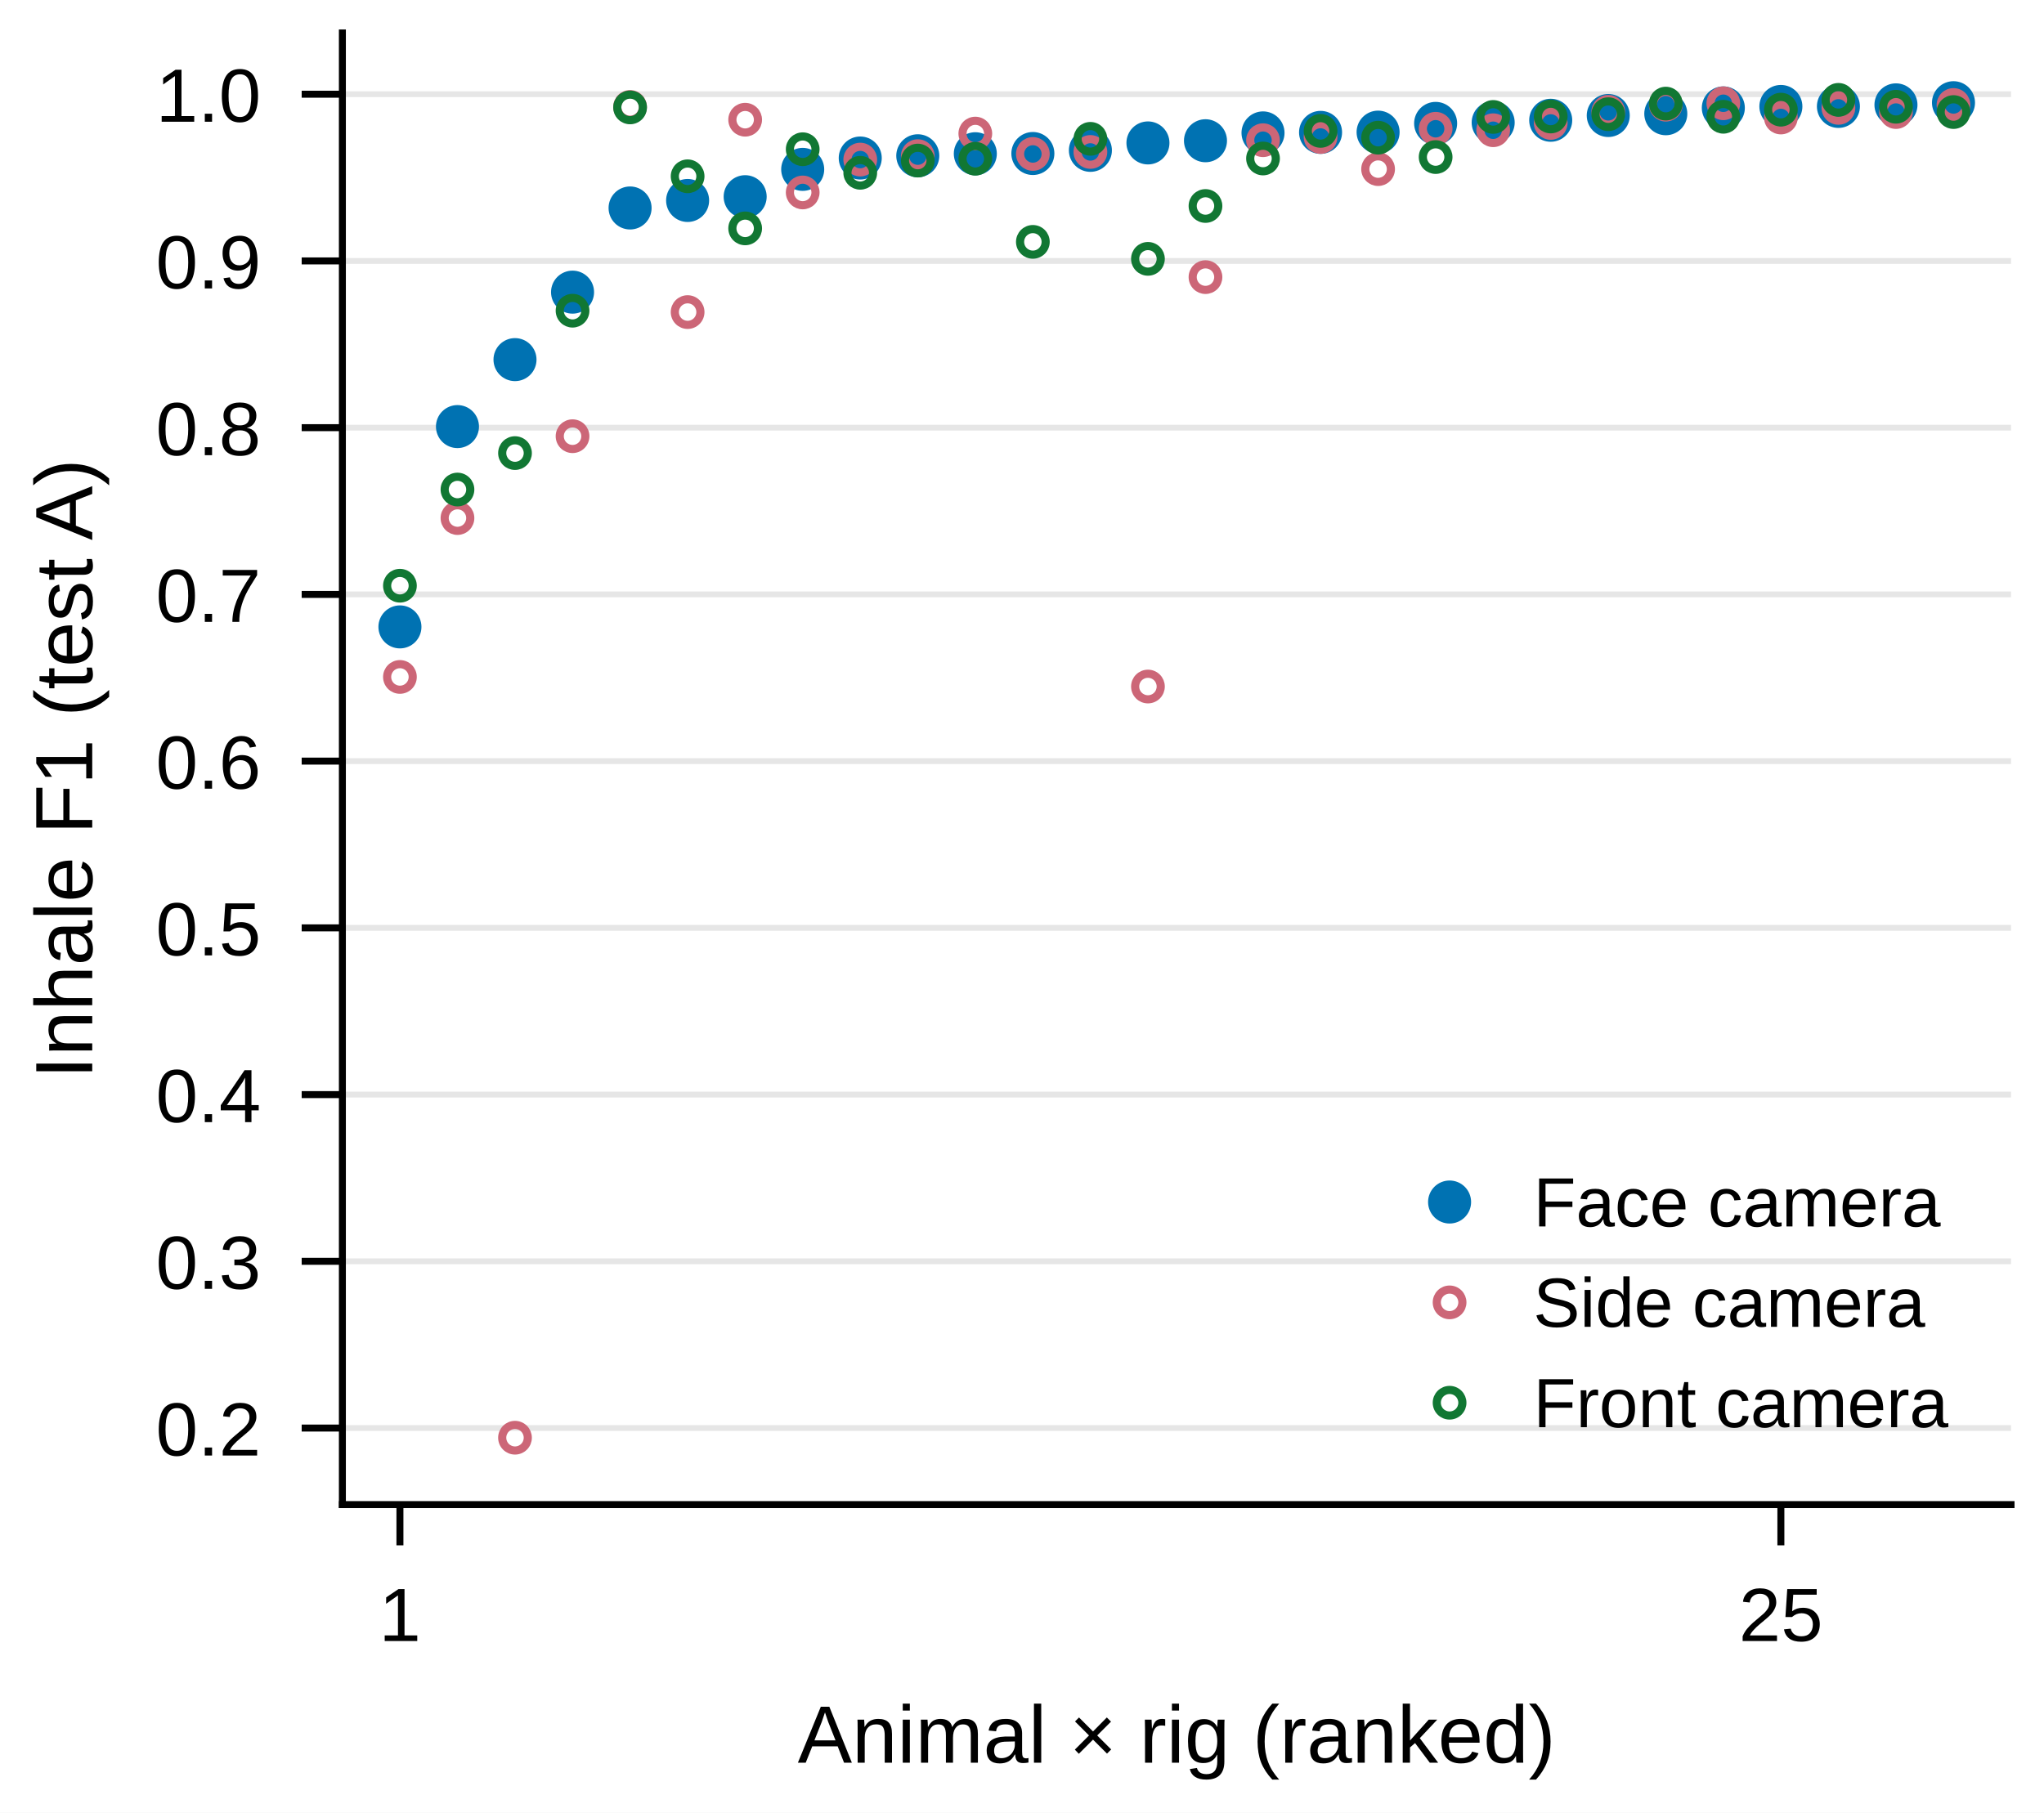
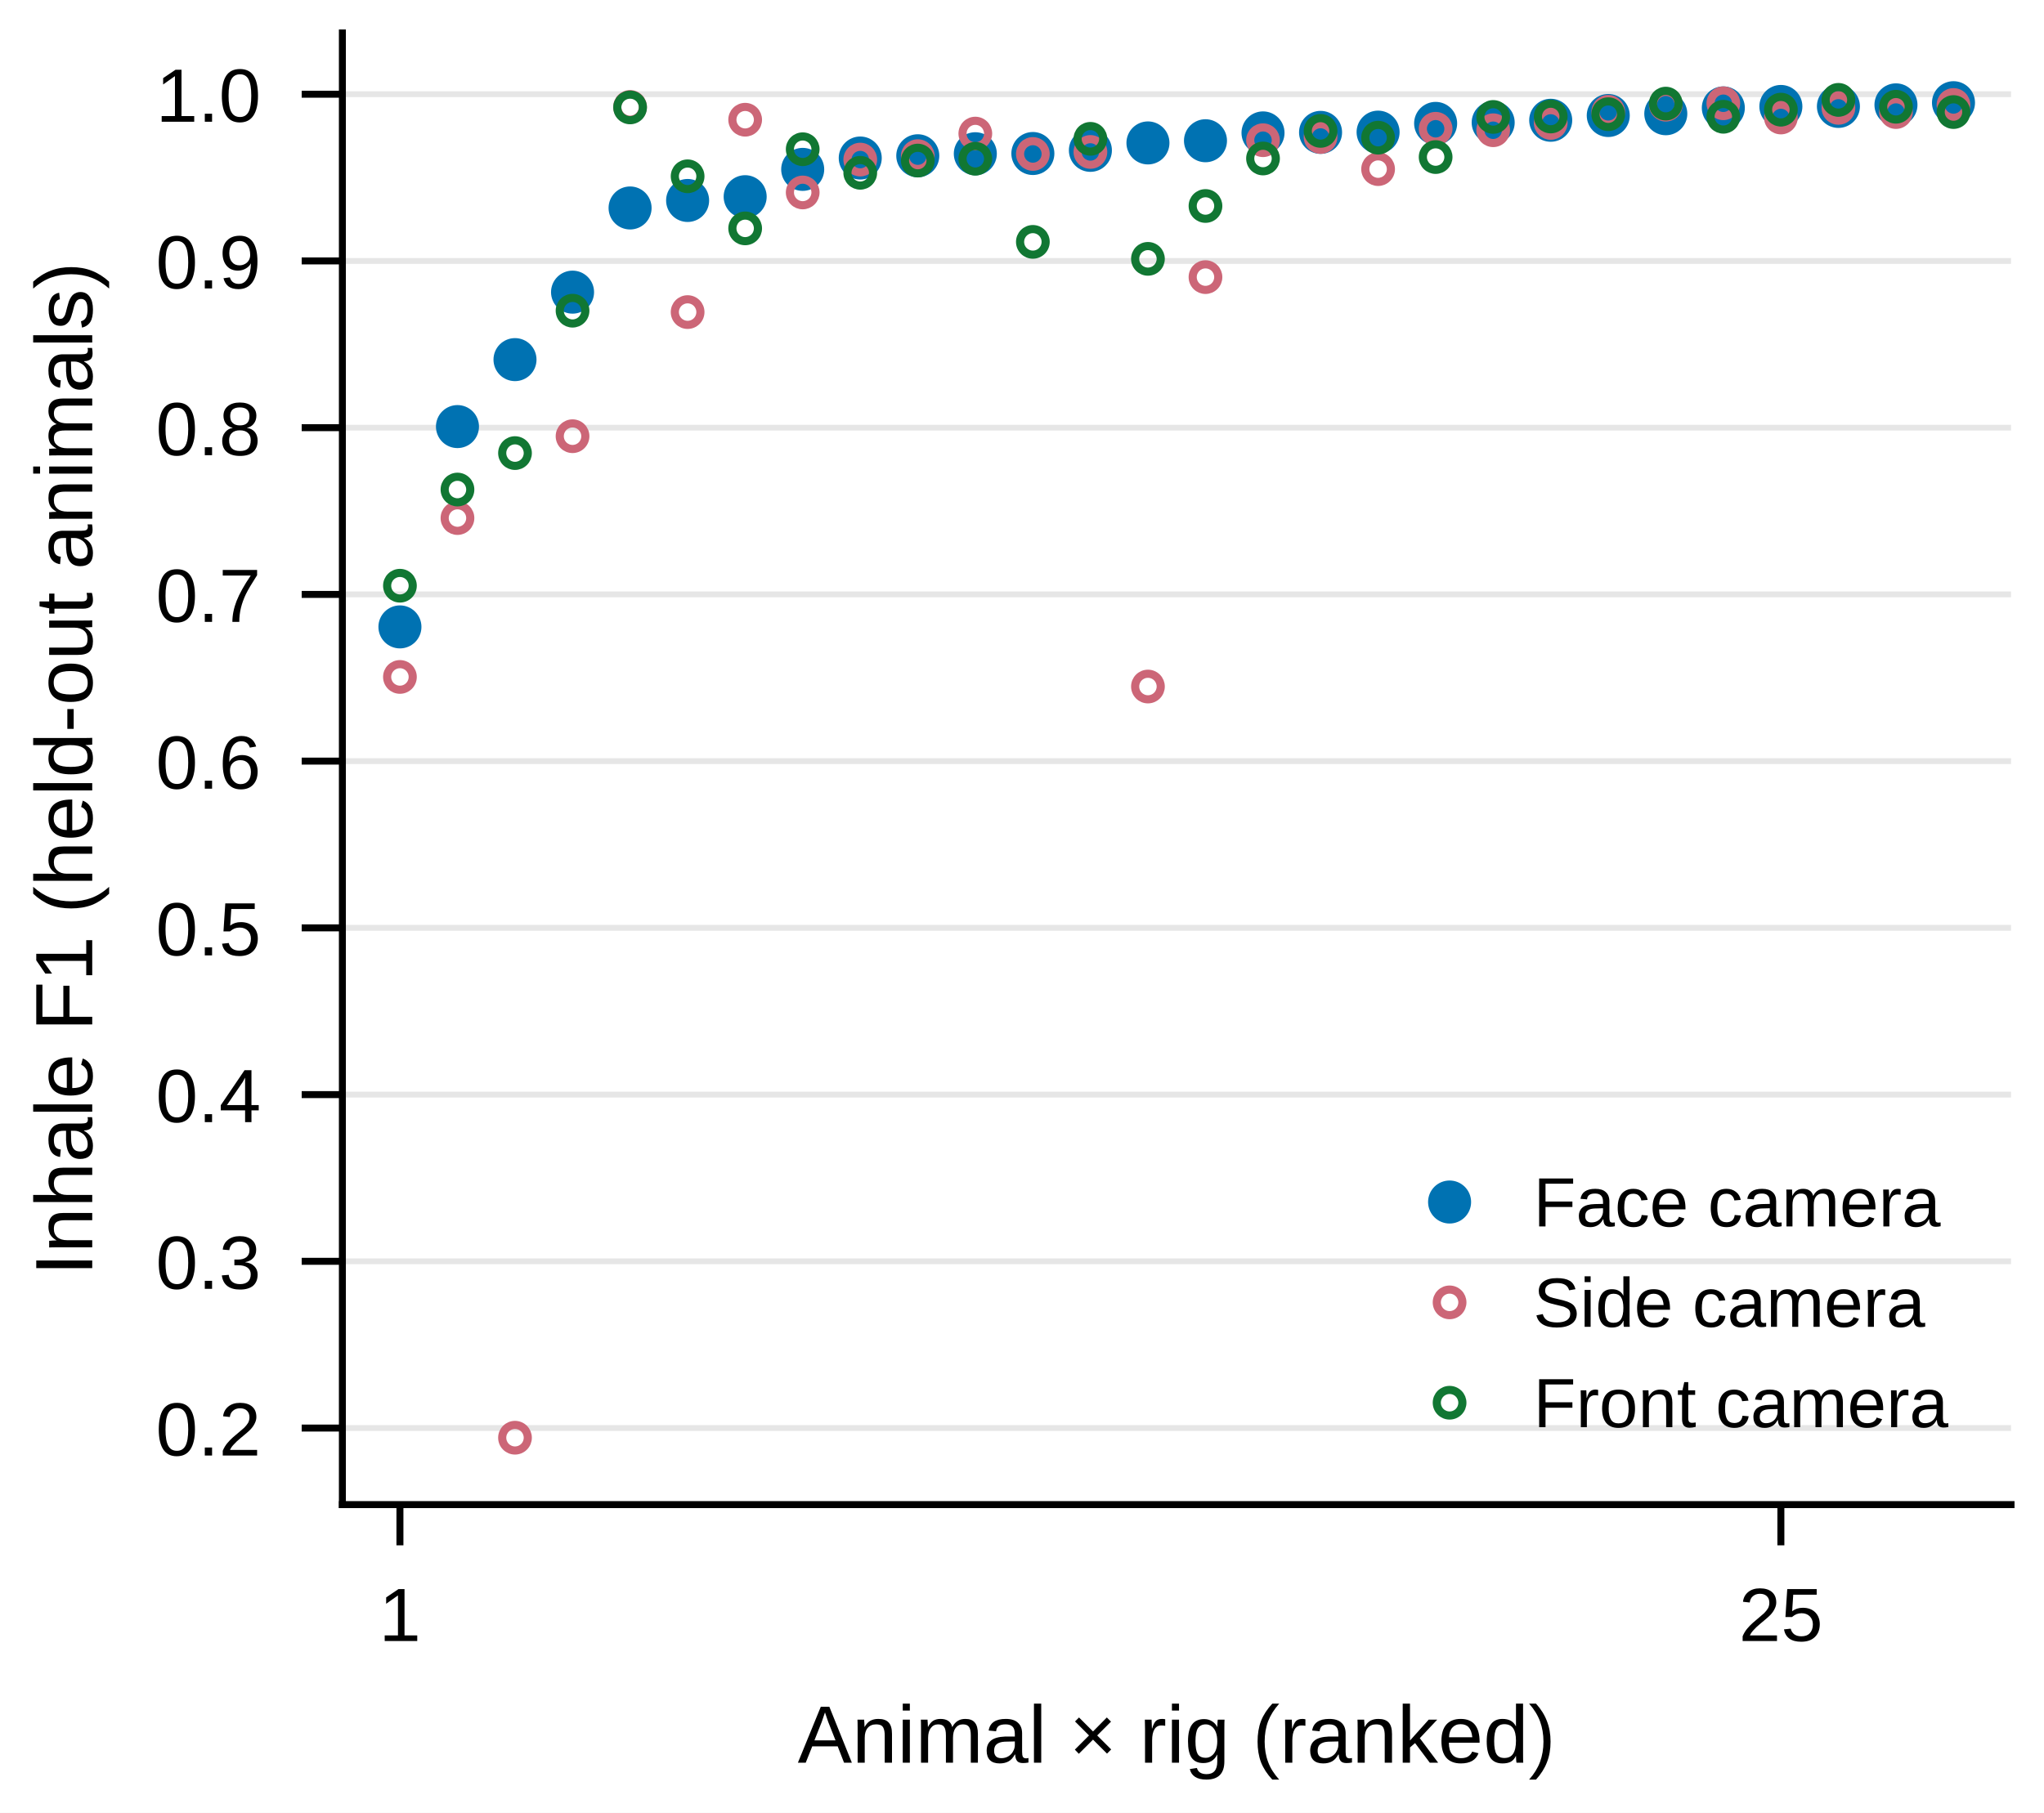
<svg xmlns="http://www.w3.org/2000/svg" xmlns:xlink="http://www.w3.org/1999/xlink" width="175.748pt" height="155.906pt" viewBox="0 0 175.748 155.906" version="1.1">
  <defs>
    <style type="text/css">*{stroke-linejoin: round; stroke-linecap: butt}</style>
  </defs>
  <g id="figure_1">
    <g id="patch_1">
      <path d="M 0 155.906  L 175.748 155.906  L 175.748 0  L 0 0  z " style="fill: #ffffff" />
    </g>
    <g id="axes_1">
      <g id="patch_2">
        <path d="M 29.439 129.401  L 172.913 129.401  L 172.913 2.835  L 29.439 2.835  z " style="fill: #ffffff" />
      </g>
      <g id="matplotlib.axis_1">
        <g id="xtick_1">
          <g id="line2d_1">
            <defs>
-               <path id="m860dc25d93" d="M 0 0  L 0 3.5  " style="stroke: #000000; stroke-width: 0.6" />
+               <path id="m1e6b27f562" d="M 0 0  L 0 3.5  " style="stroke: #000000; stroke-width: 0.6" />
            </defs>
            <g>
-               <use xlink:href="#m860dc25d93" x="34.387" y="129.401" style="stroke: #000000; stroke-width: 0.6" />
+               <use xlink:href="#m1e6b27f562" x="34.387" y="129.401" style="stroke: #000000; stroke-width: 0.6" />
            </g>
          </g>
          <g id="text_1">
            <text style="font-size: 6.5px; font-family: 'Arial', 'Helvetica', 'DejaVu Sans', sans-serif; text-anchor: middle" x="34.387" y="141.133" transform="rotate(-0 34.38651 141.1335)">1</text>
          </g>
        </g>
        <g id="xtick_2">
          <g id="line2d_2">
            <g>
-               <use xlink:href="#m860dc25d93" x="153.124" y="129.401" style="stroke: #000000; stroke-width: 0.6" />
+               <use xlink:href="#m1e6b27f562" x="153.124" y="129.401" style="stroke: #000000; stroke-width: 0.6" />
            </g>
          </g>
          <g id="text_2">
            <text style="font-size: 6.5px; font-family: 'Arial', 'Helvetica', 'DejaVu Sans', sans-serif; text-anchor: middle" x="153.124" y="141.133" transform="rotate(-0 153.1238 141.1335)">25</text>
          </g>
        </g>
        <g id="text_3">
          <text style="font-size: 7px; font-family: 'Arial', 'Helvetica', 'DejaVu Sans', sans-serif; text-anchor: middle" x="101.176" y="151.598" transform="rotate(-0 101.1763 151.5976)">Animal × rig (ranked)</text>
        </g>
      </g>
      <g id="matplotlib.axis_2">
        <g id="ytick_1">
          <g id="line2d_3">
-             <path d="M 29.439 122.816  L 172.913 122.816  " clip-path="url(#p82a5ae9d2b)" style="fill: none; stroke: #e6e6e6; stroke-width: 0.5; stroke-linecap: square" />
+             <path d="M 29.439 122.816  L 172.913 122.816  " clip-path="url(#p00307b2b5b)" style="fill: none; stroke: #e6e6e6; stroke-width: 0.5; stroke-linecap: square" />
          </g>
          <g id="line2d_4">
            <defs>
-               <path id="m84529bfa14" d="M 0 0  L -3.5 0  " style="stroke: #000000; stroke-width: 0.6" />
+               <path id="m20d7ecdee6" d="M 0 0  L -3.5 0  " style="stroke: #000000; stroke-width: 0.6" />
            </defs>
            <g>
-               <use xlink:href="#m84529bfa14" x="29.439" y="122.816" style="stroke: #000000; stroke-width: 0.6" />
+               <use xlink:href="#m20d7ecdee6" x="29.439" y="122.816" style="stroke: #000000; stroke-width: 0.6" />
            </g>
          </g>
          <g id="text_4">
            <text style="font-size: 6.5px; font-family: 'Arial', 'Helvetica', 'DejaVu Sans', sans-serif; text-anchor: end" x="22.439" y="125.182" transform="rotate(-0 22.43912 125.1822)">0.2</text>
          </g>
        </g>
        <g id="ytick_2">
          <g id="line2d_5">
-             <path d="M 29.439 108.477  L 172.913 108.477  " clip-path="url(#p82a5ae9d2b)" style="fill: none; stroke: #e6e6e6; stroke-width: 0.5; stroke-linecap: square" />
+             <path d="M 29.439 108.477  L 172.913 108.477  " clip-path="url(#p00307b2b5b)" style="fill: none; stroke: #e6e6e6; stroke-width: 0.5; stroke-linecap: square" />
          </g>
          <g id="line2d_6">
            <g>
-               <use xlink:href="#m84529bfa14" x="29.439" y="108.477" style="stroke: #000000; stroke-width: 0.6" />
+               <use xlink:href="#m20d7ecdee6" x="29.439" y="108.477" style="stroke: #000000; stroke-width: 0.6" />
            </g>
          </g>
          <g id="text_5">
            <text style="font-size: 6.5px; font-family: 'Arial', 'Helvetica', 'DejaVu Sans', sans-serif; text-anchor: end" x="22.439" y="110.843" transform="rotate(-0 22.43912 110.8429)">0.3</text>
          </g>
        </g>
        <g id="ytick_3">
          <g id="line2d_7">
-             <path d="M 29.439 94.138  L 172.913 94.138  " clip-path="url(#p82a5ae9d2b)" style="fill: none; stroke: #e6e6e6; stroke-width: 0.5; stroke-linecap: square" />
+             <path d="M 29.439 94.138  L 172.913 94.138  " clip-path="url(#p00307b2b5b)" style="fill: none; stroke: #e6e6e6; stroke-width: 0.5; stroke-linecap: square" />
          </g>
          <g id="line2d_8">
            <g>
-               <use xlink:href="#m84529bfa14" x="29.439" y="94.138" style="stroke: #000000; stroke-width: 0.6" />
+               <use xlink:href="#m20d7ecdee6" x="29.439" y="94.138" style="stroke: #000000; stroke-width: 0.6" />
            </g>
          </g>
          <g id="text_6">
            <text style="font-size: 6.5px; font-family: 'Arial', 'Helvetica', 'DejaVu Sans', sans-serif; text-anchor: end" x="22.439" y="96.504" transform="rotate(-0 22.43912 96.50369)">0.4</text>
          </g>
        </g>
        <g id="ytick_4">
          <g id="line2d_9">
-             <path d="M 29.439 79.798  L 172.913 79.798  " clip-path="url(#p82a5ae9d2b)" style="fill: none; stroke: #e6e6e6; stroke-width: 0.5; stroke-linecap: square" />
+             <path d="M 29.439 79.798  L 172.913 79.798  " clip-path="url(#p00307b2b5b)" style="fill: none; stroke: #e6e6e6; stroke-width: 0.5; stroke-linecap: square" />
          </g>
          <g id="line2d_10">
            <g>
-               <use xlink:href="#m84529bfa14" x="29.439" y="79.798" style="stroke: #000000; stroke-width: 0.6" />
+               <use xlink:href="#m20d7ecdee6" x="29.439" y="79.798" style="stroke: #000000; stroke-width: 0.6" />
            </g>
          </g>
          <g id="text_7">
            <text style="font-size: 6.5px; font-family: 'Arial', 'Helvetica', 'DejaVu Sans', sans-serif; text-anchor: end" x="22.439" y="82.164" transform="rotate(-0 22.43912 82.16444)">0.5</text>
          </g>
        </g>
        <g id="ytick_5">
          <g id="line2d_11">
-             <path d="M 29.439 65.459  L 172.913 65.459  " clip-path="url(#p82a5ae9d2b)" style="fill: none; stroke: #e6e6e6; stroke-width: 0.5; stroke-linecap: square" />
+             <path d="M 29.439 65.459  L 172.913 65.459  " clip-path="url(#p00307b2b5b)" style="fill: none; stroke: #e6e6e6; stroke-width: 0.5; stroke-linecap: square" />
          </g>
          <g id="line2d_12">
            <g>
-               <use xlink:href="#m84529bfa14" x="29.439" y="65.459" style="stroke: #000000; stroke-width: 0.6" />
+               <use xlink:href="#m20d7ecdee6" x="29.439" y="65.459" style="stroke: #000000; stroke-width: 0.6" />
            </g>
          </g>
          <g id="text_8">
            <text style="font-size: 6.5px; font-family: 'Arial', 'Helvetica', 'DejaVu Sans', sans-serif; text-anchor: end" x="22.439" y="67.825" transform="rotate(-0 22.43912 67.82519)">0.6</text>
          </g>
        </g>
        <g id="ytick_6">
          <g id="line2d_13">
-             <path d="M 29.439 51.12  L 172.913 51.12  " clip-path="url(#p82a5ae9d2b)" style="fill: none; stroke: #e6e6e6; stroke-width: 0.5; stroke-linecap: square" />
+             <path d="M 29.439 51.12  L 172.913 51.12  " clip-path="url(#p00307b2b5b)" style="fill: none; stroke: #e6e6e6; stroke-width: 0.5; stroke-linecap: square" />
          </g>
          <g id="line2d_14">
            <g>
-               <use xlink:href="#m84529bfa14" x="29.439" y="51.12" style="stroke: #000000; stroke-width: 0.6" />
+               <use xlink:href="#m20d7ecdee6" x="29.439" y="51.12" style="stroke: #000000; stroke-width: 0.6" />
            </g>
          </g>
          <g id="text_9">
            <text style="font-size: 6.5px; font-family: 'Arial', 'Helvetica', 'DejaVu Sans', sans-serif; text-anchor: end" x="22.439" y="53.486" transform="rotate(-0 22.43912 53.48594)">0.7</text>
          </g>
        </g>
        <g id="ytick_7">
          <g id="line2d_15">
-             <path d="M 29.439 36.781  L 172.913 36.781  " clip-path="url(#p82a5ae9d2b)" style="fill: none; stroke: #e6e6e6; stroke-width: 0.5; stroke-linecap: square" />
+             <path d="M 29.439 36.781  L 172.913 36.781  " clip-path="url(#p00307b2b5b)" style="fill: none; stroke: #e6e6e6; stroke-width: 0.5; stroke-linecap: square" />
          </g>
          <g id="line2d_16">
            <g>
-               <use xlink:href="#m84529bfa14" x="29.439" y="36.781" style="stroke: #000000; stroke-width: 0.6" />
+               <use xlink:href="#m20d7ecdee6" x="29.439" y="36.781" style="stroke: #000000; stroke-width: 0.6" />
            </g>
          </g>
          <g id="text_10">
            <text style="font-size: 6.5px; font-family: 'Arial', 'Helvetica', 'DejaVu Sans', sans-serif; text-anchor: end" x="22.439" y="39.147" transform="rotate(-0 22.43912 39.14669)">0.8</text>
          </g>
        </g>
        <g id="ytick_8">
          <g id="line2d_17">
-             <path d="M 29.439 22.441  L 172.913 22.441  " clip-path="url(#p82a5ae9d2b)" style="fill: none; stroke: #e6e6e6; stroke-width: 0.5; stroke-linecap: square" />
+             <path d="M 29.439 22.441  L 172.913 22.441  " clip-path="url(#p00307b2b5b)" style="fill: none; stroke: #e6e6e6; stroke-width: 0.5; stroke-linecap: square" />
          </g>
          <g id="line2d_18">
            <g>
-               <use xlink:href="#m84529bfa14" x="29.439" y="22.441" style="stroke: #000000; stroke-width: 0.6" />
+               <use xlink:href="#m20d7ecdee6" x="29.439" y="22.441" style="stroke: #000000; stroke-width: 0.6" />
            </g>
          </g>
          <g id="text_11">
            <text style="font-size: 6.5px; font-family: 'Arial', 'Helvetica', 'DejaVu Sans', sans-serif; text-anchor: end" x="22.439" y="24.807" transform="rotate(-0 22.43912 24.80744)">0.9</text>
          </g>
        </g>
        <g id="ytick_9">
          <g id="line2d_19">
-             <path d="M 29.439 8.102  L 172.913 8.102  " clip-path="url(#p82a5ae9d2b)" style="fill: none; stroke: #e6e6e6; stroke-width: 0.5; stroke-linecap: square" />
+             <path d="M 29.439 8.102  L 172.913 8.102  " clip-path="url(#p00307b2b5b)" style="fill: none; stroke: #e6e6e6; stroke-width: 0.5; stroke-linecap: square" />
          </g>
          <g id="line2d_20">
            <g>
-               <use xlink:href="#m84529bfa14" x="29.439" y="8.102" style="stroke: #000000; stroke-width: 0.6" />
+               <use xlink:href="#m20d7ecdee6" x="29.439" y="8.102" style="stroke: #000000; stroke-width: 0.6" />
            </g>
          </g>
          <g id="text_12">
            <text style="font-size: 6.5px; font-family: 'Arial', 'Helvetica', 'DejaVu Sans', sans-serif; text-anchor: end" x="22.439" y="10.468" transform="rotate(-0 22.43912 10.46819)">1.0</text>
          </g>
        </g>
        <g id="text_13">
-           <text style="font-size: 7px; font-family: 'Arial', 'Helvetica', 'DejaVu Sans', sans-serif; text-anchor: middle" x="7.931" y="66.118" transform="rotate(-90 7.930837 66.11797)">Inhale F1 (test A)</text>
+           <text style="font-size: 7px; font-family: 'Arial', 'Helvetica', 'DejaVu Sans', sans-serif; text-anchor: middle" x="7.931" y="66.118" transform="rotate(-90 7.930837 66.11797)">Inhale F1 (held-out animals)</text>
        </g>
      </g>
      <g id="line2d_21">
        <defs>
-           <path id="mcabd08309b" d="M 0 1.5  C 0.398 1.5 0.779 1.342 1.061 1.061  C 1.342 0.779 1.5 0.398 1.5 0  C 1.5 -0.398 1.342 -0.779 1.061 -1.061  C 0.779 -1.342 0.398 -1.5 0 -1.5  C -0.398 -1.5 -0.779 -1.342 -1.061 -1.061  C -1.342 -0.779 -1.5 -0.398 -1.5 0  C -1.5 0.398 -1.342 0.779 -1.061 1.061  C -0.779 1.342 -0.398 1.5 0 1.5  z " style="stroke: #0072b2; stroke-width: 0.7" />
+           <path id="m4e7537ccb3" d="M 0 1.5  C 0.398 1.5 0.779 1.342 1.061 1.061  C 1.342 0.779 1.5 0.398 1.5 0  C 1.5 -0.398 1.342 -0.779 1.061 -1.061  C 0.779 -1.342 0.398 -1.5 0 -1.5  C -0.398 -1.5 -0.779 -1.342 -1.061 -1.061  C -1.342 -0.779 -1.5 -0.398 -1.5 0  C -1.5 0.398 -1.342 0.779 -1.061 1.061  C -0.779 1.342 -0.398 1.5 0 1.5  z " style="stroke: #0072b2; stroke-width: 0.7" />
        </defs>
-         <g clip-path="url(#p82a5ae9d2b)">
-           <use xlink:href="#mcabd08309b" x="34.387" y="53.915" style="fill: #0072b2; stroke: #0072b2; stroke-width: 0.7" />
-           <use xlink:href="#mcabd08309b" x="39.334" y="36.687" style="fill: #0072b2; stroke: #0072b2; stroke-width: 0.7" />
-           <use xlink:href="#mcabd08309b" x="44.281" y="30.928" style="fill: #0072b2; stroke: #0072b2; stroke-width: 0.7" />
-           <use xlink:href="#mcabd08309b" x="49.229" y="25.125" style="fill: #0072b2; stroke: #0072b2; stroke-width: 0.7" />
-           <use xlink:href="#mcabd08309b" x="54.176" y="17.886" style="fill: #0072b2; stroke: #0072b2; stroke-width: 0.7" />
-           <use xlink:href="#mcabd08309b" x="59.123" y="17.241" style="fill: #0072b2; stroke: #0072b2; stroke-width: 0.7" />
-           <use xlink:href="#mcabd08309b" x="64.071" y="16.916" style="fill: #0072b2; stroke: #0072b2; stroke-width: 0.7" />
-           <use xlink:href="#mcabd08309b" x="69.018" y="14.567" style="fill: #0072b2; stroke: #0072b2; stroke-width: 0.7" />
-           <use xlink:href="#mcabd08309b" x="73.966" y="13.59" style="fill: #0072b2; stroke: #0072b2; stroke-width: 0.7" />
-           <use xlink:href="#mcabd08309b" x="78.913" y="13.396" style="fill: #0072b2; stroke: #0072b2; stroke-width: 0.7" />
-           <use xlink:href="#mcabd08309b" x="83.86" y="13.221" style="fill: #0072b2; stroke: #0072b2; stroke-width: 0.7" />
-           <use xlink:href="#mcabd08309b" x="88.808" y="13.202" style="fill: #0072b2; stroke: #0072b2; stroke-width: 0.7" />
-           <use xlink:href="#mcabd08309b" x="93.755" y="12.93" style="fill: #0072b2; stroke: #0072b2; stroke-width: 0.7" />
-           <use xlink:href="#mcabd08309b" x="98.703" y="12.292" style="fill: #0072b2; stroke: #0072b2; stroke-width: 0.7" />
-           <use xlink:href="#mcabd08309b" x="103.65" y="12.104" style="fill: #0072b2; stroke: #0072b2; stroke-width: 0.7" />
-           <use xlink:href="#mcabd08309b" x="108.597" y="11.43" style="fill: #0072b2; stroke: #0072b2; stroke-width: 0.7" />
-           <use xlink:href="#mcabd08309b" x="113.545" y="11.385" style="fill: #0072b2; stroke: #0072b2; stroke-width: 0.7" />
-           <use xlink:href="#mcabd08309b" x="118.492" y="11.364" style="fill: #0072b2; stroke: #0072b2; stroke-width: 0.7" />
-           <use xlink:href="#mcabd08309b" x="123.439" y="10.612" style="fill: #0072b2; stroke: #0072b2; stroke-width: 0.7" />
-           <use xlink:href="#mcabd08309b" x="128.387" y="10.539" style="fill: #0072b2; stroke: #0072b2; stroke-width: 0.7" />
-           <use xlink:href="#mcabd08309b" x="133.334" y="10.343" style="fill: #0072b2; stroke: #0072b2; stroke-width: 0.7" />
-           <use xlink:href="#mcabd08309b" x="138.282" y="9.934" style="fill: #0072b2; stroke: #0072b2; stroke-width: 0.7" />
-           <use xlink:href="#mcabd08309b" x="143.229" y="9.781" style="fill: #0072b2; stroke: #0072b2; stroke-width: 0.7" />
-           <use xlink:href="#mcabd08309b" x="148.176" y="9.279" style="fill: #0072b2; stroke: #0072b2; stroke-width: 0.7" />
-           <use xlink:href="#mcabd08309b" x="153.124" y="9.155" style="fill: #0072b2; stroke: #0072b2; stroke-width: 0.7" />
-           <use xlink:href="#mcabd08309b" x="158.071" y="9.152" style="fill: #0072b2; stroke: #0072b2; stroke-width: 0.7" />
-           <use xlink:href="#mcabd08309b" x="163.019" y="9.018" style="fill: #0072b2; stroke: #0072b2; stroke-width: 0.7" />
-           <use xlink:href="#mcabd08309b" x="167.966" y="8.833" style="fill: #0072b2; stroke: #0072b2; stroke-width: 0.7" />
+         <g clip-path="url(#p00307b2b5b)">
+           <use xlink:href="#m4e7537ccb3" x="34.387" y="53.915" style="fill: #0072b2; stroke: #0072b2; stroke-width: 0.7" />
+           <use xlink:href="#m4e7537ccb3" x="39.334" y="36.687" style="fill: #0072b2; stroke: #0072b2; stroke-width: 0.7" />
+           <use xlink:href="#m4e7537ccb3" x="44.281" y="30.928" style="fill: #0072b2; stroke: #0072b2; stroke-width: 0.7" />
+           <use xlink:href="#m4e7537ccb3" x="49.229" y="25.125" style="fill: #0072b2; stroke: #0072b2; stroke-width: 0.7" />
+           <use xlink:href="#m4e7537ccb3" x="54.176" y="17.886" style="fill: #0072b2; stroke: #0072b2; stroke-width: 0.7" />
+           <use xlink:href="#m4e7537ccb3" x="59.123" y="17.241" style="fill: #0072b2; stroke: #0072b2; stroke-width: 0.7" />
+           <use xlink:href="#m4e7537ccb3" x="64.071" y="16.916" style="fill: #0072b2; stroke: #0072b2; stroke-width: 0.7" />
+           <use xlink:href="#m4e7537ccb3" x="69.018" y="14.567" style="fill: #0072b2; stroke: #0072b2; stroke-width: 0.7" />
+           <use xlink:href="#m4e7537ccb3" x="73.966" y="13.59" style="fill: #0072b2; stroke: #0072b2; stroke-width: 0.7" />
+           <use xlink:href="#m4e7537ccb3" x="78.913" y="13.396" style="fill: #0072b2; stroke: #0072b2; stroke-width: 0.7" />
+           <use xlink:href="#m4e7537ccb3" x="83.86" y="13.221" style="fill: #0072b2; stroke: #0072b2; stroke-width: 0.7" />
+           <use xlink:href="#m4e7537ccb3" x="88.808" y="13.202" style="fill: #0072b2; stroke: #0072b2; stroke-width: 0.7" />
+           <use xlink:href="#m4e7537ccb3" x="93.755" y="12.93" style="fill: #0072b2; stroke: #0072b2; stroke-width: 0.7" />
+           <use xlink:href="#m4e7537ccb3" x="98.703" y="12.292" style="fill: #0072b2; stroke: #0072b2; stroke-width: 0.7" />
+           <use xlink:href="#m4e7537ccb3" x="103.65" y="12.104" style="fill: #0072b2; stroke: #0072b2; stroke-width: 0.7" />
+           <use xlink:href="#m4e7537ccb3" x="108.597" y="11.43" style="fill: #0072b2; stroke: #0072b2; stroke-width: 0.7" />
+           <use xlink:href="#m4e7537ccb3" x="113.545" y="11.385" style="fill: #0072b2; stroke: #0072b2; stroke-width: 0.7" />
+           <use xlink:href="#m4e7537ccb3" x="118.492" y="11.364" style="fill: #0072b2; stroke: #0072b2; stroke-width: 0.7" />
+           <use xlink:href="#m4e7537ccb3" x="123.439" y="10.612" style="fill: #0072b2; stroke: #0072b2; stroke-width: 0.7" />
+           <use xlink:href="#m4e7537ccb3" x="128.387" y="10.539" style="fill: #0072b2; stroke: #0072b2; stroke-width: 0.7" />
+           <use xlink:href="#m4e7537ccb3" x="133.334" y="10.343" style="fill: #0072b2; stroke: #0072b2; stroke-width: 0.7" />
+           <use xlink:href="#m4e7537ccb3" x="138.282" y="9.934" style="fill: #0072b2; stroke: #0072b2; stroke-width: 0.7" />
+           <use xlink:href="#m4e7537ccb3" x="143.229" y="9.781" style="fill: #0072b2; stroke: #0072b2; stroke-width: 0.7" />
+           <use xlink:href="#m4e7537ccb3" x="148.176" y="9.279" style="fill: #0072b2; stroke: #0072b2; stroke-width: 0.7" />
+           <use xlink:href="#m4e7537ccb3" x="153.124" y="9.155" style="fill: #0072b2; stroke: #0072b2; stroke-width: 0.7" />
+           <use xlink:href="#m4e7537ccb3" x="158.071" y="9.152" style="fill: #0072b2; stroke: #0072b2; stroke-width: 0.7" />
+           <use xlink:href="#m4e7537ccb3" x="163.019" y="9.018" style="fill: #0072b2; stroke: #0072b2; stroke-width: 0.7" />
+           <use xlink:href="#m4e7537ccb3" x="167.966" y="8.833" style="fill: #0072b2; stroke: #0072b2; stroke-width: 0.7" />
        </g>
      </g>
      <g id="line2d_22">
        <defs>
-           <path id="m37fb5e2634" d="M 0 1.1  C 0.292 1.1 0.572 0.984 0.778 0.778  C 0.984 0.572 1.1 0.292 1.1 0  C 1.1 -0.292 0.984 -0.572 0.778 -0.778  C 0.572 -0.984 0.292 -1.1 0 -1.1  C -0.292 -1.1 -0.572 -0.984 -0.778 -0.778  C -0.984 -0.572 -1.1 -0.292 -1.1 0  C -1.1 0.292 -0.984 0.572 -0.778 0.778  C -0.572 0.984 -0.292 1.1 0 1.1  z " style="stroke: #cc6677; stroke-width: 0.7" />
+           <path id="mec2e6e1da5" d="M 0 1.1  C 0.292 1.1 0.572 0.984 0.778 0.778  C 0.984 0.572 1.1 0.292 1.1 0  C 1.1 -0.292 0.984 -0.572 0.778 -0.778  C 0.572 -0.984 0.292 -1.1 0 -1.1  C -0.292 -1.1 -0.572 -0.984 -0.778 -0.778  C -0.984 -0.572 -1.1 -0.292 -1.1 0  C -1.1 0.292 -0.984 0.572 -0.778 0.778  C -0.572 0.984 -0.292 1.1 0 1.1  z " style="stroke: #cc6677; stroke-width: 0.7" />
        </defs>
-         <g clip-path="url(#p82a5ae9d2b)">
-           <use xlink:href="#m37fb5e2634" x="34.387" y="58.219" style="fill-opacity: 0; stroke: #cc6677; stroke-width: 0.7" />
-           <use xlink:href="#m37fb5e2634" x="39.334" y="44.555" style="fill-opacity: 0; stroke: #cc6677; stroke-width: 0.7" />
-           <use xlink:href="#m37fb5e2634" x="44.281" y="123.648" style="fill-opacity: 0; stroke: #cc6677; stroke-width: 0.7" />
-           <use xlink:href="#m37fb5e2634" x="49.229" y="37.515" style="fill-opacity: 0; stroke: #cc6677; stroke-width: 0.7" />
-           <use xlink:href="#m37fb5e2634" x="54.176" y="9.196" style="fill-opacity: 0; stroke: #cc6677; stroke-width: 0.7" />
-           <use xlink:href="#m37fb5e2634" x="59.123" y="26.84" style="fill-opacity: 0; stroke: #cc6677; stroke-width: 0.7" />
-           <use xlink:href="#m37fb5e2634" x="64.071" y="10.296" style="fill-opacity: 0; stroke: #cc6677; stroke-width: 0.7" />
-           <use xlink:href="#m37fb5e2634" x="69.018" y="16.552" style="fill-opacity: 0; stroke: #cc6677; stroke-width: 0.7" />
-           <use xlink:href="#m37fb5e2634" x="73.966" y="13.725" style="fill-opacity: 0; stroke: #cc6677; stroke-width: 0.7" />
-           <use xlink:href="#m37fb5e2634" x="78.913" y="13.428" style="fill-opacity: 0; stroke: #cc6677; stroke-width: 0.7" />
-           <use xlink:href="#m37fb5e2634" x="83.86" y="11.488" style="fill-opacity: 0; stroke: #cc6677; stroke-width: 0.7" />
-           <use xlink:href="#m37fb5e2634" x="88.808" y="13.241" style="fill-opacity: 0; stroke: #cc6677; stroke-width: 0.7" />
-           <use xlink:href="#m37fb5e2634" x="93.755" y="13.068" style="fill-opacity: 0; stroke: #cc6677; stroke-width: 0.7" />
-           <use xlink:href="#m37fb5e2634" x="98.703" y="59.044" style="fill-opacity: 0; stroke: #cc6677; stroke-width: 0.7" />
-           <use xlink:href="#m37fb5e2634" x="103.65" y="23.833" style="fill-opacity: 0; stroke: #cc6677; stroke-width: 0.7" />
-           <use xlink:href="#m37fb5e2634" x="108.597" y="12.058" style="fill-opacity: 0; stroke: #cc6677; stroke-width: 0.7" />
-           <use xlink:href="#m37fb5e2634" x="113.545" y="11.783" style="fill-opacity: 0; stroke: #cc6677; stroke-width: 0.7" />
-           <use xlink:href="#m37fb5e2634" x="118.492" y="14.545" style="fill-opacity: 0; stroke: #cc6677; stroke-width: 0.7" />
-           <use xlink:href="#m37fb5e2634" x="123.439" y="11.074" style="fill-opacity: 0; stroke: #cc6677; stroke-width: 0.7" />
-           <use xlink:href="#m37fb5e2634" x="128.387" y="11.201" style="fill-opacity: 0; stroke: #cc6677; stroke-width: 0.7" />
-           <use xlink:href="#m37fb5e2634" x="133.334" y="10.573" style="fill-opacity: 0; stroke: #cc6677; stroke-width: 0.7" />
-           <use xlink:href="#m37fb5e2634" x="138.282" y="9.616" style="fill-opacity: 0; stroke: #cc6677; stroke-width: 0.7" />
-           <use xlink:href="#m37fb5e2634" x="143.229" y="9.003" style="fill-opacity: 0; stroke: #cc6677; stroke-width: 0.7" />
-           <use xlink:href="#m37fb5e2634" x="148.176" y="8.881" style="fill-opacity: 0; stroke: #cc6677; stroke-width: 0.7" />
-           <use xlink:href="#m37fb5e2634" x="153.124" y="10.106" style="fill-opacity: 0; stroke: #cc6677; stroke-width: 0.7" />
-           <use xlink:href="#m37fb5e2634" x="158.071" y="9.277" style="fill-opacity: 0; stroke: #cc6677; stroke-width: 0.7" />
-           <use xlink:href="#m37fb5e2634" x="163.019" y="9.637" style="fill-opacity: 0; stroke: #cc6677; stroke-width: 0.7" />
-           <use xlink:href="#m37fb5e2634" x="167.966" y="9.027" style="fill-opacity: 0; stroke: #cc6677; stroke-width: 0.7" />
+         <g clip-path="url(#p00307b2b5b)">
+           <use xlink:href="#mec2e6e1da5" x="34.387" y="58.219" style="fill-opacity: 0; stroke: #cc6677; stroke-width: 0.7" />
+           <use xlink:href="#mec2e6e1da5" x="39.334" y="44.555" style="fill-opacity: 0; stroke: #cc6677; stroke-width: 0.7" />
+           <use xlink:href="#mec2e6e1da5" x="44.281" y="123.648" style="fill-opacity: 0; stroke: #cc6677; stroke-width: 0.7" />
+           <use xlink:href="#mec2e6e1da5" x="49.229" y="37.515" style="fill-opacity: 0; stroke: #cc6677; stroke-width: 0.7" />
+           <use xlink:href="#mec2e6e1da5" x="54.176" y="9.196" style="fill-opacity: 0; stroke: #cc6677; stroke-width: 0.7" />
+           <use xlink:href="#mec2e6e1da5" x="59.123" y="26.84" style="fill-opacity: 0; stroke: #cc6677; stroke-width: 0.7" />
+           <use xlink:href="#mec2e6e1da5" x="64.071" y="10.296" style="fill-opacity: 0; stroke: #cc6677; stroke-width: 0.7" />
+           <use xlink:href="#mec2e6e1da5" x="69.018" y="16.552" style="fill-opacity: 0; stroke: #cc6677; stroke-width: 0.7" />
+           <use xlink:href="#mec2e6e1da5" x="73.966" y="13.725" style="fill-opacity: 0; stroke: #cc6677; stroke-width: 0.7" />
+           <use xlink:href="#mec2e6e1da5" x="78.913" y="13.428" style="fill-opacity: 0; stroke: #cc6677; stroke-width: 0.7" />
+           <use xlink:href="#mec2e6e1da5" x="83.86" y="11.488" style="fill-opacity: 0; stroke: #cc6677; stroke-width: 0.7" />
+           <use xlink:href="#mec2e6e1da5" x="88.808" y="13.241" style="fill-opacity: 0; stroke: #cc6677; stroke-width: 0.7" />
+           <use xlink:href="#mec2e6e1da5" x="93.755" y="13.068" style="fill-opacity: 0; stroke: #cc6677; stroke-width: 0.7" />
+           <use xlink:href="#mec2e6e1da5" x="98.703" y="59.044" style="fill-opacity: 0; stroke: #cc6677; stroke-width: 0.7" />
+           <use xlink:href="#mec2e6e1da5" x="103.65" y="23.833" style="fill-opacity: 0; stroke: #cc6677; stroke-width: 0.7" />
+           <use xlink:href="#mec2e6e1da5" x="108.597" y="12.058" style="fill-opacity: 0; stroke: #cc6677; stroke-width: 0.7" />
+           <use xlink:href="#mec2e6e1da5" x="113.545" y="11.783" style="fill-opacity: 0; stroke: #cc6677; stroke-width: 0.7" />
+           <use xlink:href="#mec2e6e1da5" x="118.492" y="14.545" style="fill-opacity: 0; stroke: #cc6677; stroke-width: 0.7" />
+           <use xlink:href="#mec2e6e1da5" x="123.439" y="11.074" style="fill-opacity: 0; stroke: #cc6677; stroke-width: 0.7" />
+           <use xlink:href="#mec2e6e1da5" x="128.387" y="11.201" style="fill-opacity: 0; stroke: #cc6677; stroke-width: 0.7" />
+           <use xlink:href="#mec2e6e1da5" x="133.334" y="10.573" style="fill-opacity: 0; stroke: #cc6677; stroke-width: 0.7" />
+           <use xlink:href="#mec2e6e1da5" x="138.282" y="9.616" style="fill-opacity: 0; stroke: #cc6677; stroke-width: 0.7" />
+           <use xlink:href="#mec2e6e1da5" x="143.229" y="9.003" style="fill-opacity: 0; stroke: #cc6677; stroke-width: 0.7" />
+           <use xlink:href="#mec2e6e1da5" x="148.176" y="8.881" style="fill-opacity: 0; stroke: #cc6677; stroke-width: 0.7" />
+           <use xlink:href="#mec2e6e1da5" x="153.124" y="10.106" style="fill-opacity: 0; stroke: #cc6677; stroke-width: 0.7" />
+           <use xlink:href="#mec2e6e1da5" x="158.071" y="9.277" style="fill-opacity: 0; stroke: #cc6677; stroke-width: 0.7" />
+           <use xlink:href="#mec2e6e1da5" x="163.019" y="9.637" style="fill-opacity: 0; stroke: #cc6677; stroke-width: 0.7" />
+           <use xlink:href="#mec2e6e1da5" x="167.966" y="9.027" style="fill-opacity: 0; stroke: #cc6677; stroke-width: 0.7" />
        </g>
      </g>
      <g id="line2d_23">
        <defs>
-           <path id="m7a497393b3" d="M 0 1.1  C 0.292 1.1 0.572 0.984 0.778 0.778  C 0.984 0.572 1.1 0.292 1.1 0  C 1.1 -0.292 0.984 -0.572 0.778 -0.778  C 0.572 -0.984 0.292 -1.1 0 -1.1  C -0.292 -1.1 -0.572 -0.984 -0.778 -0.778  C -0.984 -0.572 -1.1 -0.292 -1.1 0  C -1.1 0.292 -0.984 0.572 -0.778 0.778  C -0.572 0.984 -0.292 1.1 0 1.1  z " style="stroke: #117733; stroke-width: 0.7" />
+           <path id="me20734f09c" d="M 0 1.1  C 0.292 1.1 0.572 0.984 0.778 0.778  C 0.984 0.572 1.1 0.292 1.1 0  C 1.1 -0.292 0.984 -0.572 0.778 -0.778  C 0.572 -0.984 0.292 -1.1 0 -1.1  C -0.292 -1.1 -0.572 -0.984 -0.778 -0.778  C -0.984 -0.572 -1.1 -0.292 -1.1 0  C -1.1 0.292 -0.984 0.572 -0.778 0.778  C -0.572 0.984 -0.292 1.1 0 1.1  z " style="stroke: #117733; stroke-width: 0.7" />
        </defs>
-         <g clip-path="url(#p82a5ae9d2b)">
-           <use xlink:href="#m7a497393b3" x="34.387" y="50.373" style="fill-opacity: 0; stroke: #117733; stroke-width: 0.7" />
-           <use xlink:href="#m7a497393b3" x="39.334" y="42.102" style="fill-opacity: 0; stroke: #117733; stroke-width: 0.7" />
-           <use xlink:href="#m7a497393b3" x="44.281" y="38.967" style="fill-opacity: 0; stroke: #117733; stroke-width: 0.7" />
-           <use xlink:href="#m7a497393b3" x="49.229" y="26.721" style="fill-opacity: 0; stroke: #117733; stroke-width: 0.7" />
-           <use xlink:href="#m7a497393b3" x="54.176" y="9.237" style="fill-opacity: 0; stroke: #117733; stroke-width: 0.7" />
-           <use xlink:href="#m7a497393b3" x="59.123" y="15.162" style="fill-opacity: 0; stroke: #117733; stroke-width: 0.7" />
-           <use xlink:href="#m7a497393b3" x="64.071" y="19.641" style="fill-opacity: 0; stroke: #117733; stroke-width: 0.7" />
-           <use xlink:href="#m7a497393b3" x="69.018" y="12.835" style="fill-opacity: 0; stroke: #117733; stroke-width: 0.7" />
-           <use xlink:href="#m7a497393b3" x="73.966" y="14.861" style="fill-opacity: 0; stroke: #117733; stroke-width: 0.7" />
-           <use xlink:href="#m7a497393b3" x="78.913" y="13.81" style="fill-opacity: 0; stroke: #117733; stroke-width: 0.7" />
-           <use xlink:href="#m7a497393b3" x="83.86" y="13.653" style="fill-opacity: 0; stroke: #117733; stroke-width: 0.7" />
-           <use xlink:href="#m7a497393b3" x="88.808" y="20.802" style="fill-opacity: 0; stroke: #117733; stroke-width: 0.7" />
-           <use xlink:href="#m7a497393b3" x="93.755" y="11.94" style="fill-opacity: 0; stroke: #117733; stroke-width: 0.7" />
-           <use xlink:href="#m7a497393b3" x="98.703" y="22.262" style="fill-opacity: 0; stroke: #117733; stroke-width: 0.7" />
-           <use xlink:href="#m7a497393b3" x="103.65" y="17.716" style="fill-opacity: 0; stroke: #117733; stroke-width: 0.7" />
-           <use xlink:href="#m7a497393b3" x="108.597" y="13.631" style="fill-opacity: 0; stroke: #117733; stroke-width: 0.7" />
-           <use xlink:href="#m7a497393b3" x="113.545" y="11.257" style="fill-opacity: 0; stroke: #117733; stroke-width: 0.7" />
-           <use xlink:href="#m7a497393b3" x="118.492" y="11.841" style="fill-opacity: 0; stroke: #117733; stroke-width: 0.7" />
-           <use xlink:href="#m7a497393b3" x="123.439" y="13.508" style="fill-opacity: 0; stroke: #117733; stroke-width: 0.7" />
-           <use xlink:href="#m7a497393b3" x="128.387" y="10.057" style="fill-opacity: 0; stroke: #117733; stroke-width: 0.7" />
-           <use xlink:href="#m7a497393b3" x="133.334" y="10.019" style="fill-opacity: 0; stroke: #117733; stroke-width: 0.7" />
-           <use xlink:href="#m7a497393b3" x="138.282" y="9.821" style="fill-opacity: 0; stroke: #117733; stroke-width: 0.7" />
-           <use xlink:href="#m7a497393b3" x="143.229" y="8.911" style="fill-opacity: 0; stroke: #117733; stroke-width: 0.7" />
-           <use xlink:href="#m7a497393b3" x="148.176" y="10.043" style="fill-opacity: 0; stroke: #117733; stroke-width: 0.7" />
-           <use xlink:href="#m7a497393b3" x="153.124" y="9.43" style="fill-opacity: 0; stroke: #117733; stroke-width: 0.7" />
-           <use xlink:href="#m7a497393b3" x="158.071" y="8.588" style="fill-opacity: 0; stroke: #117733; stroke-width: 0.7" />
-           <use xlink:href="#m7a497393b3" x="163.019" y="9.181" style="fill-opacity: 0; stroke: #117733; stroke-width: 0.7" />
-           <use xlink:href="#m7a497393b3" x="167.966" y="9.637" style="fill-opacity: 0; stroke: #117733; stroke-width: 0.7" />
+         <g clip-path="url(#p00307b2b5b)">
+           <use xlink:href="#me20734f09c" x="34.387" y="50.373" style="fill-opacity: 0; stroke: #117733; stroke-width: 0.7" />
+           <use xlink:href="#me20734f09c" x="39.334" y="42.102" style="fill-opacity: 0; stroke: #117733; stroke-width: 0.7" />
+           <use xlink:href="#me20734f09c" x="44.281" y="38.967" style="fill-opacity: 0; stroke: #117733; stroke-width: 0.7" />
+           <use xlink:href="#me20734f09c" x="49.229" y="26.721" style="fill-opacity: 0; stroke: #117733; stroke-width: 0.7" />
+           <use xlink:href="#me20734f09c" x="54.176" y="9.237" style="fill-opacity: 0; stroke: #117733; stroke-width: 0.7" />
+           <use xlink:href="#me20734f09c" x="59.123" y="15.162" style="fill-opacity: 0; stroke: #117733; stroke-width: 0.7" />
+           <use xlink:href="#me20734f09c" x="64.071" y="19.641" style="fill-opacity: 0; stroke: #117733; stroke-width: 0.7" />
+           <use xlink:href="#me20734f09c" x="69.018" y="12.835" style="fill-opacity: 0; stroke: #117733; stroke-width: 0.7" />
+           <use xlink:href="#me20734f09c" x="73.966" y="14.861" style="fill-opacity: 0; stroke: #117733; stroke-width: 0.7" />
+           <use xlink:href="#me20734f09c" x="78.913" y="13.81" style="fill-opacity: 0; stroke: #117733; stroke-width: 0.7" />
+           <use xlink:href="#me20734f09c" x="83.86" y="13.653" style="fill-opacity: 0; stroke: #117733; stroke-width: 0.7" />
+           <use xlink:href="#me20734f09c" x="88.808" y="20.802" style="fill-opacity: 0; stroke: #117733; stroke-width: 0.7" />
+           <use xlink:href="#me20734f09c" x="93.755" y="11.94" style="fill-opacity: 0; stroke: #117733; stroke-width: 0.7" />
+           <use xlink:href="#me20734f09c" x="98.703" y="22.262" style="fill-opacity: 0; stroke: #117733; stroke-width: 0.7" />
+           <use xlink:href="#me20734f09c" x="103.65" y="17.716" style="fill-opacity: 0; stroke: #117733; stroke-width: 0.7" />
+           <use xlink:href="#me20734f09c" x="108.597" y="13.631" style="fill-opacity: 0; stroke: #117733; stroke-width: 0.7" />
+           <use xlink:href="#me20734f09c" x="113.545" y="11.257" style="fill-opacity: 0; stroke: #117733; stroke-width: 0.7" />
+           <use xlink:href="#me20734f09c" x="118.492" y="11.841" style="fill-opacity: 0; stroke: #117733; stroke-width: 0.7" />
+           <use xlink:href="#me20734f09c" x="123.439" y="13.508" style="fill-opacity: 0; stroke: #117733; stroke-width: 0.7" />
+           <use xlink:href="#me20734f09c" x="128.387" y="10.057" style="fill-opacity: 0; stroke: #117733; stroke-width: 0.7" />
+           <use xlink:href="#me20734f09c" x="133.334" y="10.019" style="fill-opacity: 0; stroke: #117733; stroke-width: 0.7" />
+           <use xlink:href="#me20734f09c" x="138.282" y="9.821" style="fill-opacity: 0; stroke: #117733; stroke-width: 0.7" />
+           <use xlink:href="#me20734f09c" x="143.229" y="8.911" style="fill-opacity: 0; stroke: #117733; stroke-width: 0.7" />
+           <use xlink:href="#me20734f09c" x="148.176" y="10.043" style="fill-opacity: 0; stroke: #117733; stroke-width: 0.7" />
+           <use xlink:href="#me20734f09c" x="153.124" y="9.43" style="fill-opacity: 0; stroke: #117733; stroke-width: 0.7" />
+           <use xlink:href="#me20734f09c" x="158.071" y="8.588" style="fill-opacity: 0; stroke: #117733; stroke-width: 0.7" />
+           <use xlink:href="#me20734f09c" x="163.019" y="9.181" style="fill-opacity: 0; stroke: #117733; stroke-width: 0.7" />
+           <use xlink:href="#me20734f09c" x="167.966" y="9.637" style="fill-opacity: 0; stroke: #117733; stroke-width: 0.7" />
        </g>
      </g>
      <g id="patch_3">
        <path d="M 29.439 129.401  L 29.439 2.835  " style="fill: none; stroke: #000000; stroke-width: 0.6; stroke-linejoin: miter; stroke-linecap: square" />
      </g>
      <g id="patch_4">
        <path d="M 29.439 129.401  L 172.913 129.401  " style="fill: none; stroke: #000000; stroke-width: 0.6; stroke-linejoin: miter; stroke-linecap: square" />
      </g>
      <g id="legend_1">
        <g id="line2d_24">
          <g>
-             <use xlink:href="#mcabd08309b" x="124.639" y="103.377" style="fill: #0072b2; stroke: #0072b2; stroke-width: 0.7" />
+             <use xlink:href="#m4e7537ccb3" x="124.639" y="103.377" style="fill: #0072b2; stroke: #0072b2; stroke-width: 0.7" />
          </g>
        </g>
        <g id="text_14">
          <text style="font-size: 6px; font-family: 'Arial', 'Helvetica', 'DejaVu Sans', sans-serif; text-anchor: start" x="131.839" y="105.477" transform="rotate(-0 131.8387 105.4769)">Face camera</text>
        </g>
        <g id="line2d_25">
          <g>
-             <use xlink:href="#m37fb5e2634" x="124.639" y="112.008" style="fill-opacity: 0; stroke: #cc6677; stroke-width: 0.7" />
+             <use xlink:href="#mec2e6e1da5" x="124.639" y="112.008" style="fill-opacity: 0; stroke: #cc6677; stroke-width: 0.7" />
          </g>
        </g>
        <g id="text_15">
          <text style="font-size: 6px; font-family: 'Arial', 'Helvetica', 'DejaVu Sans', sans-serif; text-anchor: start" x="131.839" y="114.108" transform="rotate(-0 131.8387 114.1077)">Side camera</text>
        </g>
        <g id="line2d_26">
          <g>
-             <use xlink:href="#m7a497393b3" x="124.639" y="120.639" style="fill-opacity: 0; stroke: #117733; stroke-width: 0.7" />
+             <use xlink:href="#me20734f09c" x="124.639" y="120.639" style="fill-opacity: 0; stroke: #117733; stroke-width: 0.7" />
          </g>
        </g>
        <g id="text_16">
          <text style="font-size: 6px; font-family: 'Arial', 'Helvetica', 'DejaVu Sans', sans-serif; text-anchor: start" x="131.839" y="122.739" transform="rotate(-0 131.8387 122.7386)">Front camera</text>
        </g>
      </g>
    </g>
  </g>
  <defs>
-     <clipPath id="p82a5ae9d2b">
+     <clipPath id="p00307b2b5b">
      <rect x="29.439" y="2.835" width="143.474" height="126.567" />
    </clipPath>
  </defs>
</svg>
